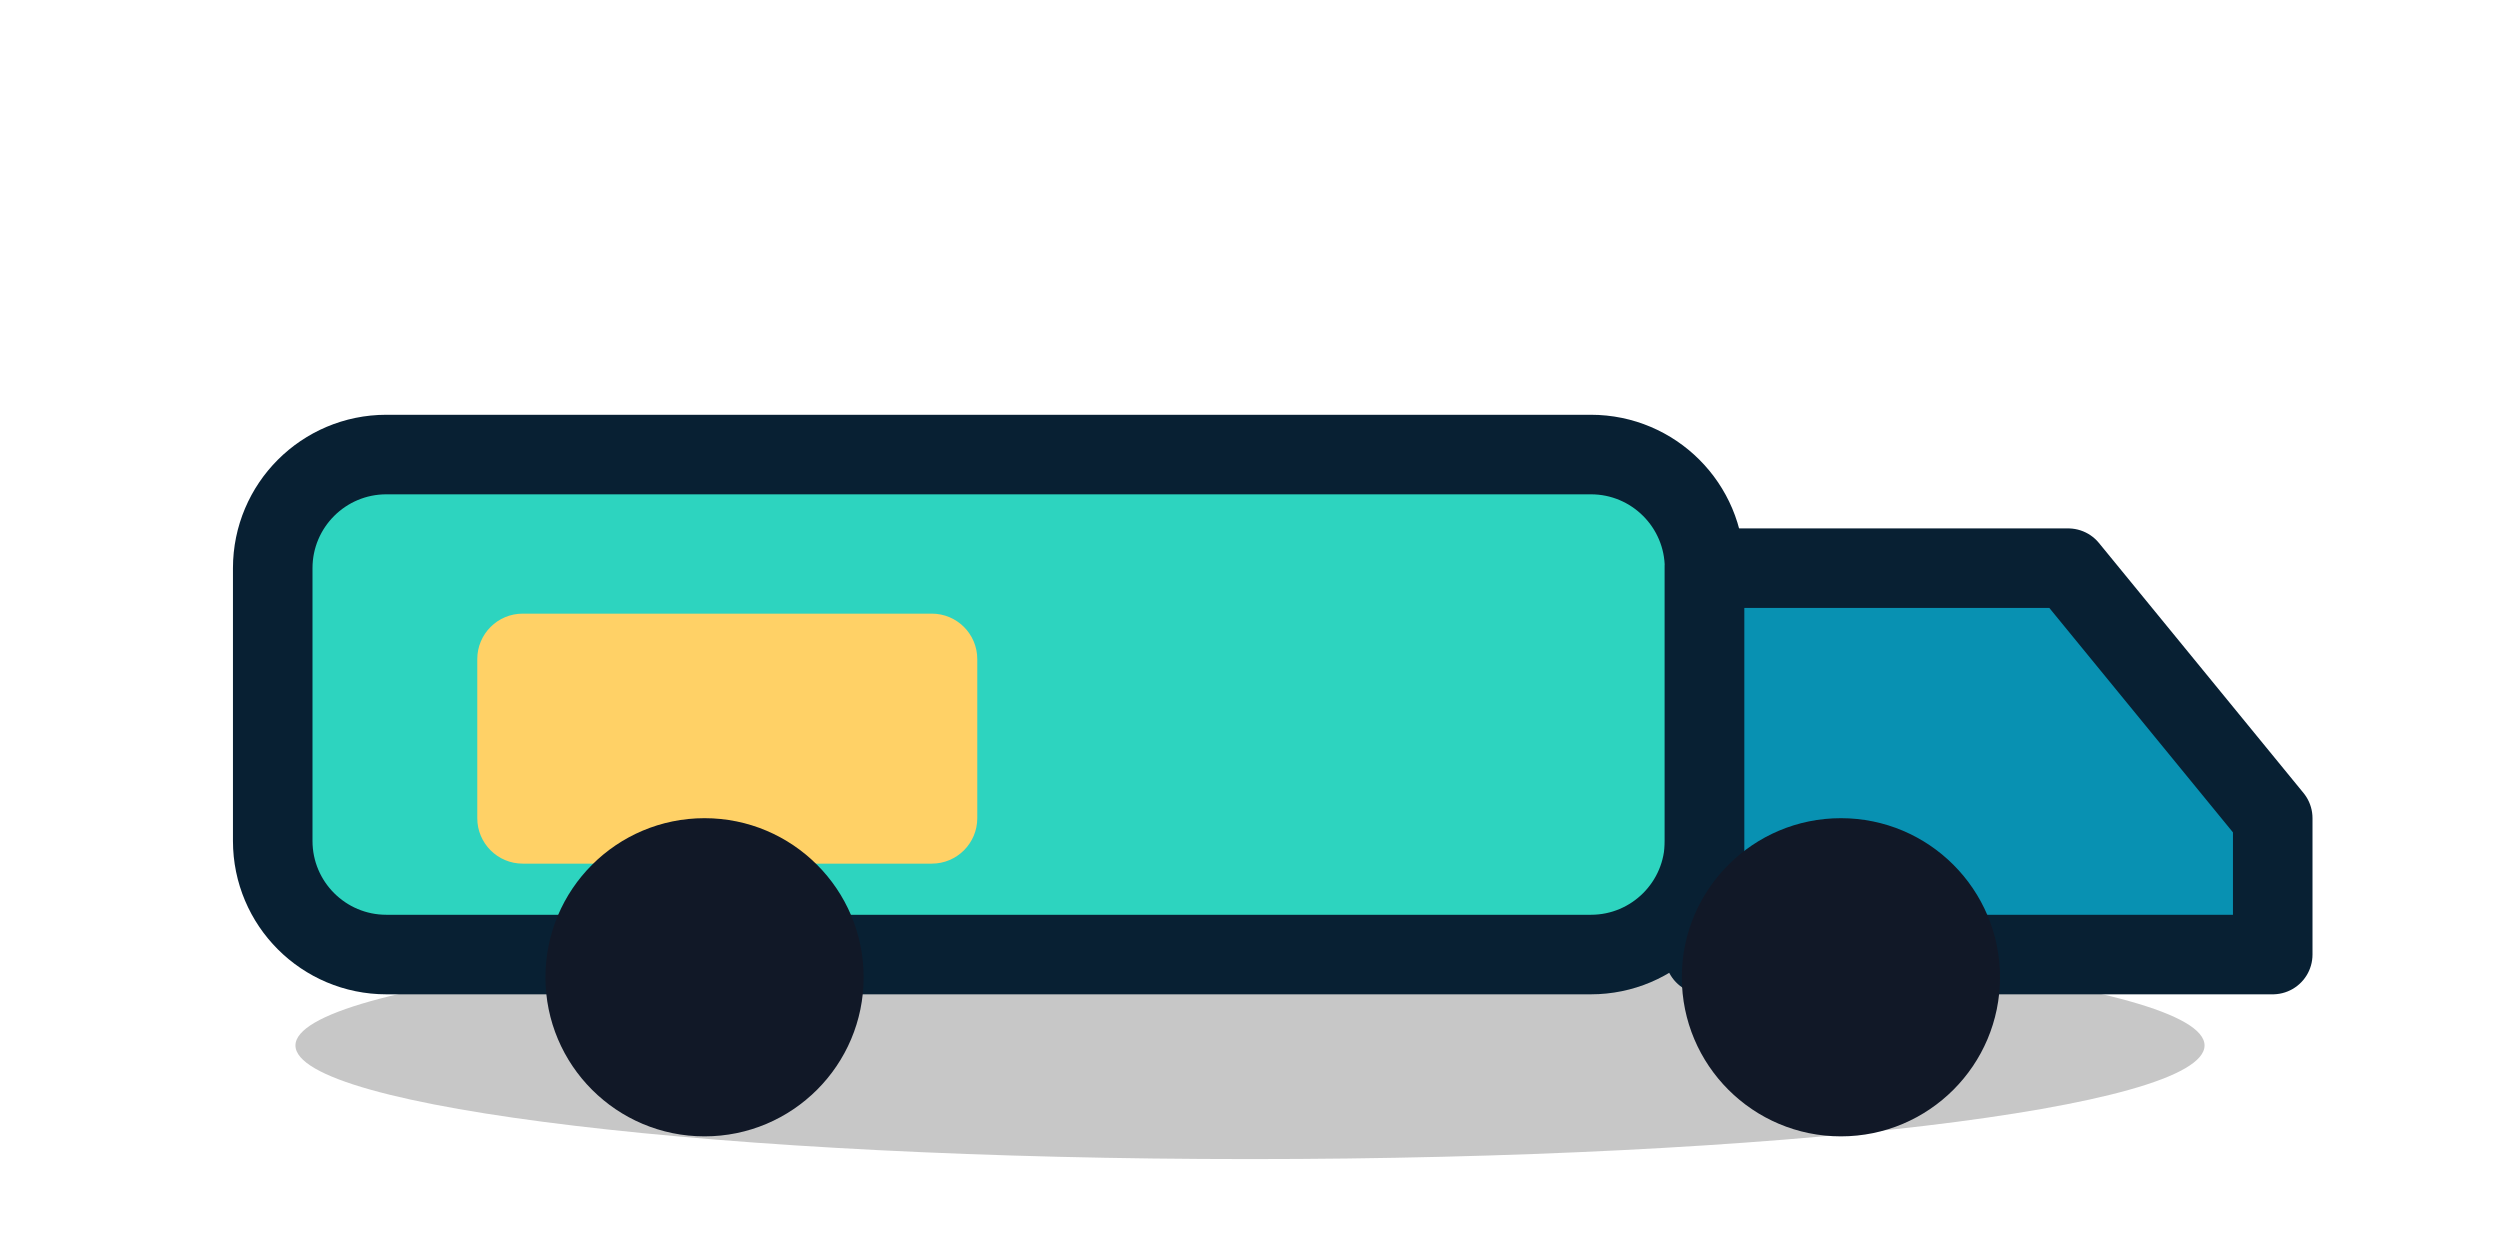
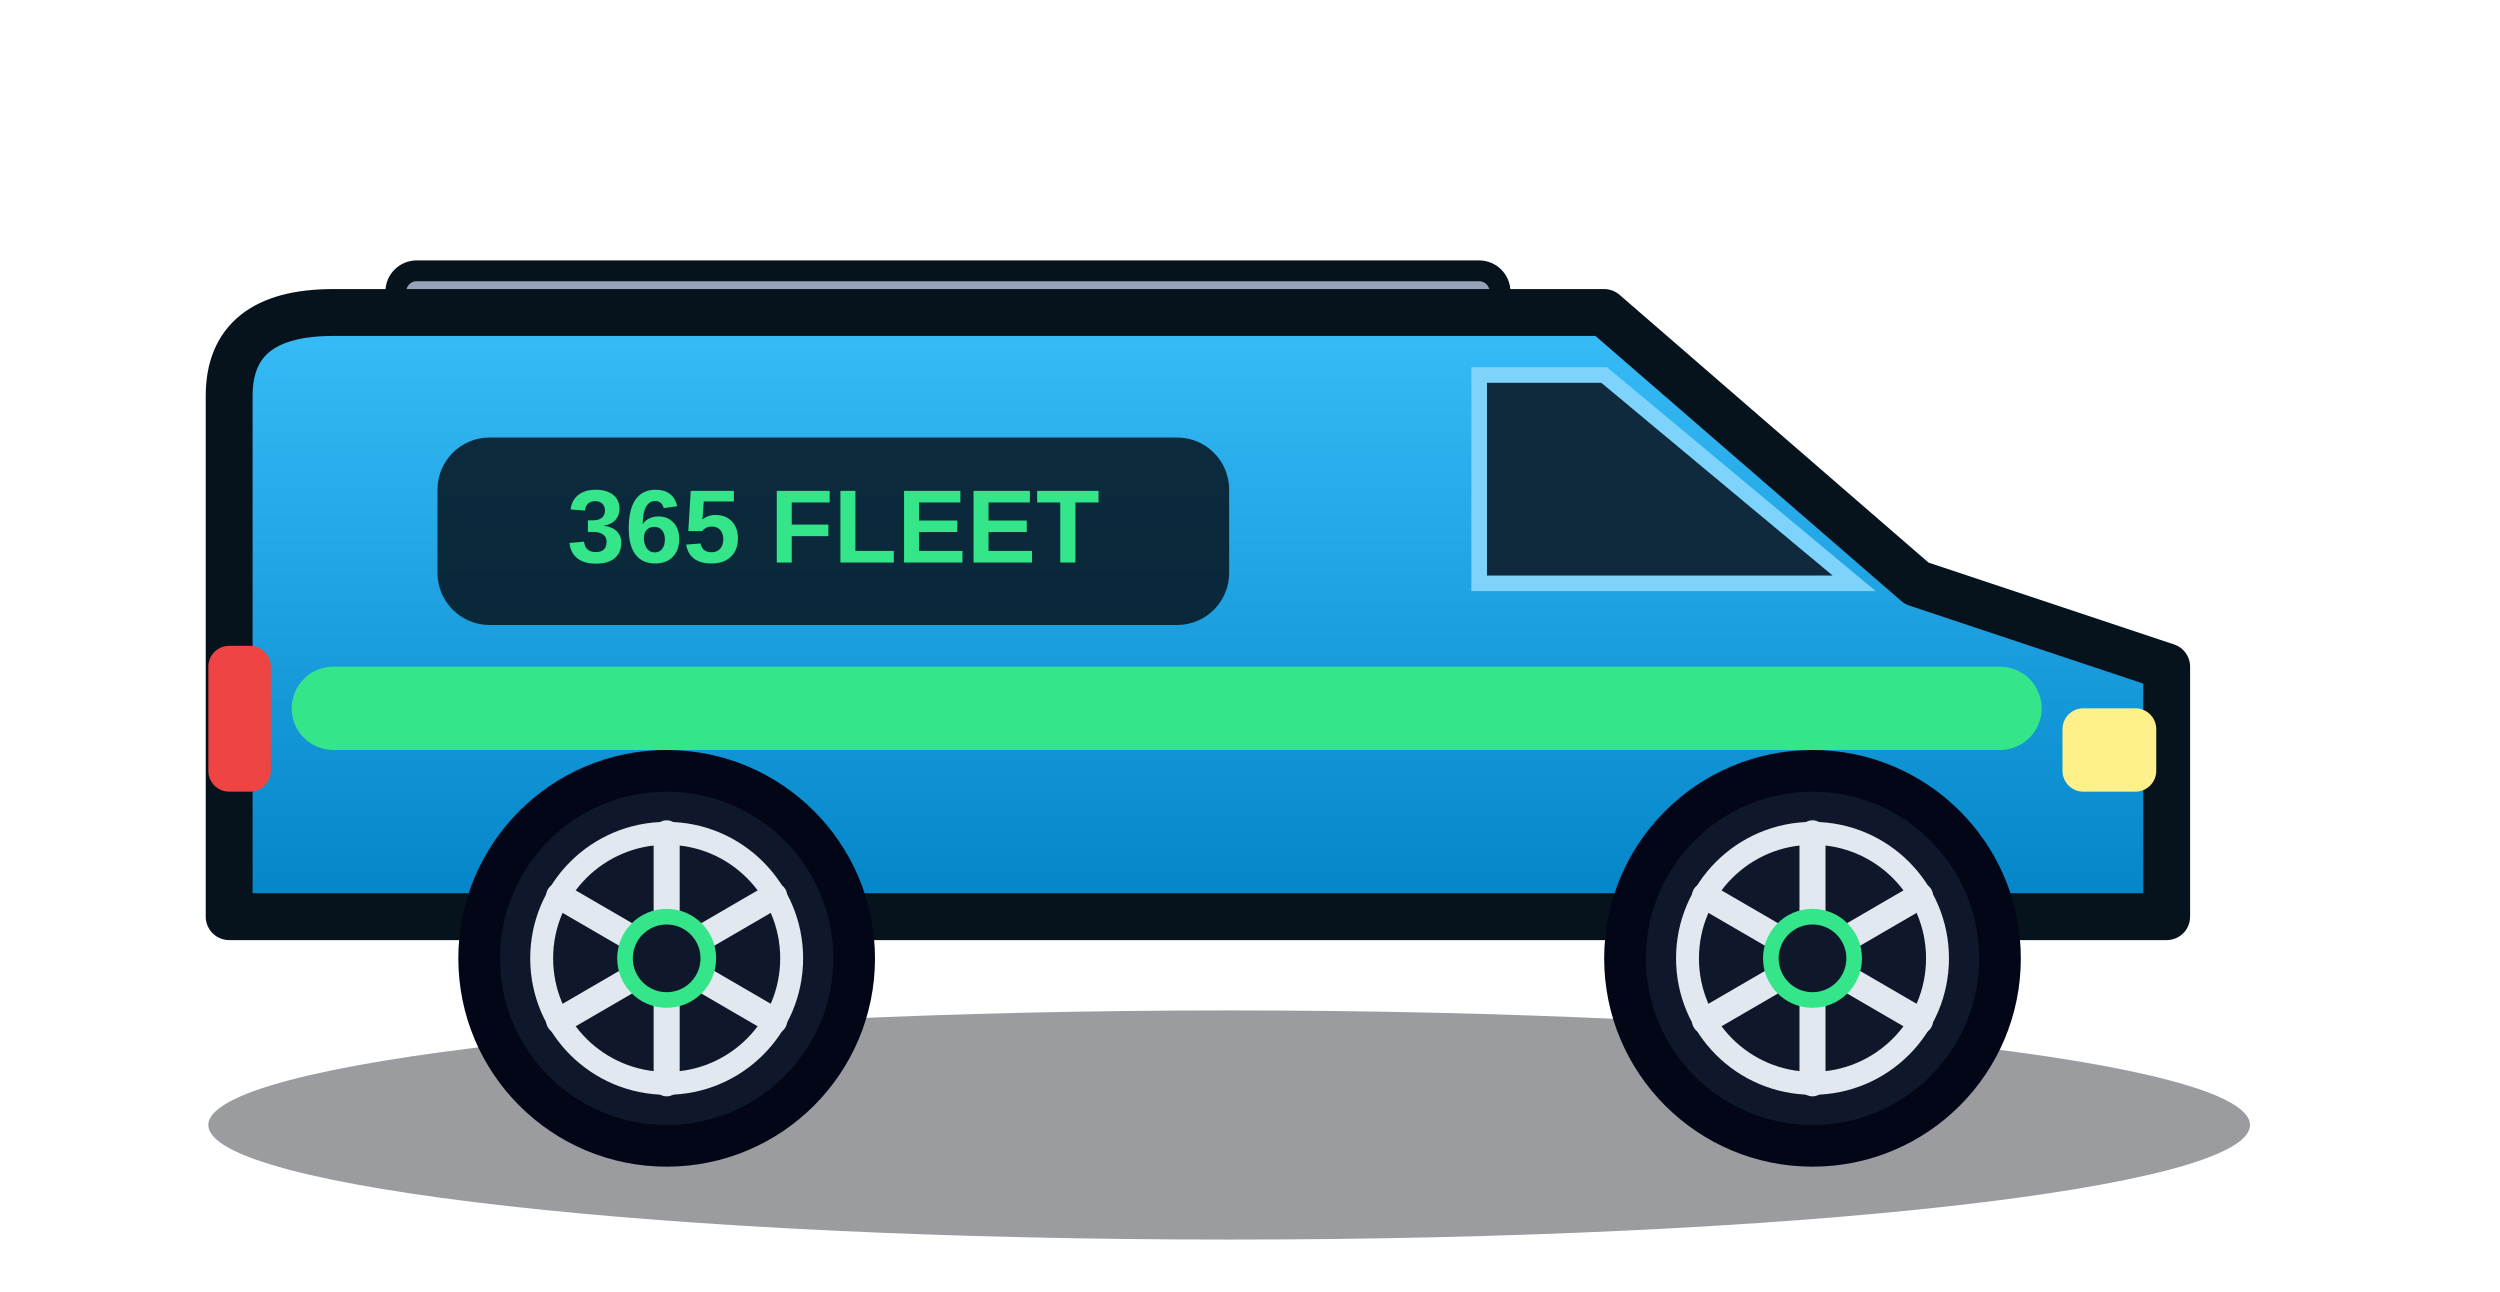
- <svg xmlns="http://www.w3.org/2000/svg" viewBox="0 0 220 110" role="img" aria-label="Delivery van">
-   <ellipse cx="110" cy="92" rx="84" ry="10" fill="#000" opacity=".22" />
-   <rect x="24" y="40" width="126" height="44" rx="10" fill="#2dd4bf" stroke="#082033" stroke-width="7" />
-   <path d="M150 50h32l18 22v12h-50z" fill="#0891b2" stroke="#082033" stroke-width="7" stroke-linejoin="round" />
-   <rect x="42" y="54" width="44" height="22" rx="4" fill="#ffd166" />
-   <circle cx="62" cy="86" r="14" fill="#111827" />
-   <circle cx="162" cy="86" r="14" fill="#111827" />
+ <svg xmlns="http://www.w3.org/2000/svg" width="240" height="124" viewBox="0 0 240 124" role="img" aria-label="North American 365 Fleet Transit Van (North American Market)">
+   <defs>
+     <linearGradient id="body_na_transit_van" x1="0" y1="0" x2="0" y2="1">
+       <stop offset="0%" stop-color="#38bdf8" />
+       <stop offset="100%" stop-color="#0284c7" />
+     </linearGradient>
+   </defs>
+   <ellipse cx="118" cy="108" rx="98" ry="11" fill="#020810" opacity="0.40" />
+   <rect x="38" y="26" width="106" height="5" rx="2" fill="#94a3b8" stroke="#06131d" stroke-width="2" />
+   <path d="M22 88 V38 Q22 30 32 30 H154 L184 56 L208 64 V88 H22 Z" fill="url(#body_na_transit_van)" stroke="#06131d" stroke-width="4.5" stroke-linejoin="round" />
+   <polygon points="142,36 154,36 178,56 142,56" fill="#0f293d" stroke="#7dd3fc" stroke-width="1.5" />
+   <rect x="28" y="64" width="168" height="8" rx="4" fill="#35e58a" />
+   <rect x="42" y="42" width="76" height="18" rx="5" fill="#06131d" opacity="0.85" />
+   <text x="80" y="54" text-anchor="middle" font-family="Arial, sans-serif" font-weight="900" font-size="10" fill="#35e58a">365 FLEET</text>
+   <rect x="198" y="68" width="9" height="8" rx="2" fill="#fef08a" />
+   <rect x="20" y="62" width="6" height="14" rx="2" fill="#ef4444" />
+   <g transform="translate(64, 92)">
+     <circle r="20" fill="#020617" />
+     <circle r="13" fill="#1e293b" stroke="#475569" stroke-width="1.5" />
+     <path d="M-12 -6 A 13 13 0 0 1 -12 6" fill="none" stroke="#38bdf8" stroke-width="4" stroke-linecap="round" />
+     <circle r="17" fill="#0f172a" stroke="#020617" stroke-width="2" />
+     <circle r="12" fill="none" stroke="#e2e8f0" stroke-width="2.2" />
+     <g stroke="#e2e8f0" stroke-width="2.5" stroke-linecap="round">
+       <line x1="0" y1="-12" x2="0" y2="12" />
+       <line x1="-10.32" y1="-6" x2="10.32" y2="6" />
+       <line x1="10.32" y1="-6" x2="-10.32" y2="6" />
+     </g>
+     <circle r="4" fill="#0f172a" stroke="#35e58a" stroke-width="1.5" />
+   </g>
+   <g transform="translate(174, 92)">
+     <circle r="20" fill="#020617" />
+     <circle r="13" fill="#1e293b" stroke="#475569" stroke-width="1.5" />
+     <path d="M-12 -6 A 13 13 0 0 1 -12 6" fill="none" stroke="#38bdf8" stroke-width="4" stroke-linecap="round" />
+     <circle r="17" fill="#0f172a" stroke="#020617" stroke-width="2" />
+     <circle r="12" fill="none" stroke="#e2e8f0" stroke-width="2.2" />
+     <g stroke="#e2e8f0" stroke-width="2.5" stroke-linecap="round">
+       <line x1="0" y1="-12" x2="0" y2="12" />
+       <line x1="-10.32" y1="-6" x2="10.32" y2="6" />
+       <line x1="10.32" y1="-6" x2="-10.32" y2="6" />
+     </g>
+     <circle r="4" fill="#0f172a" stroke="#35e58a" stroke-width="1.5" />
+   </g>
</svg>
